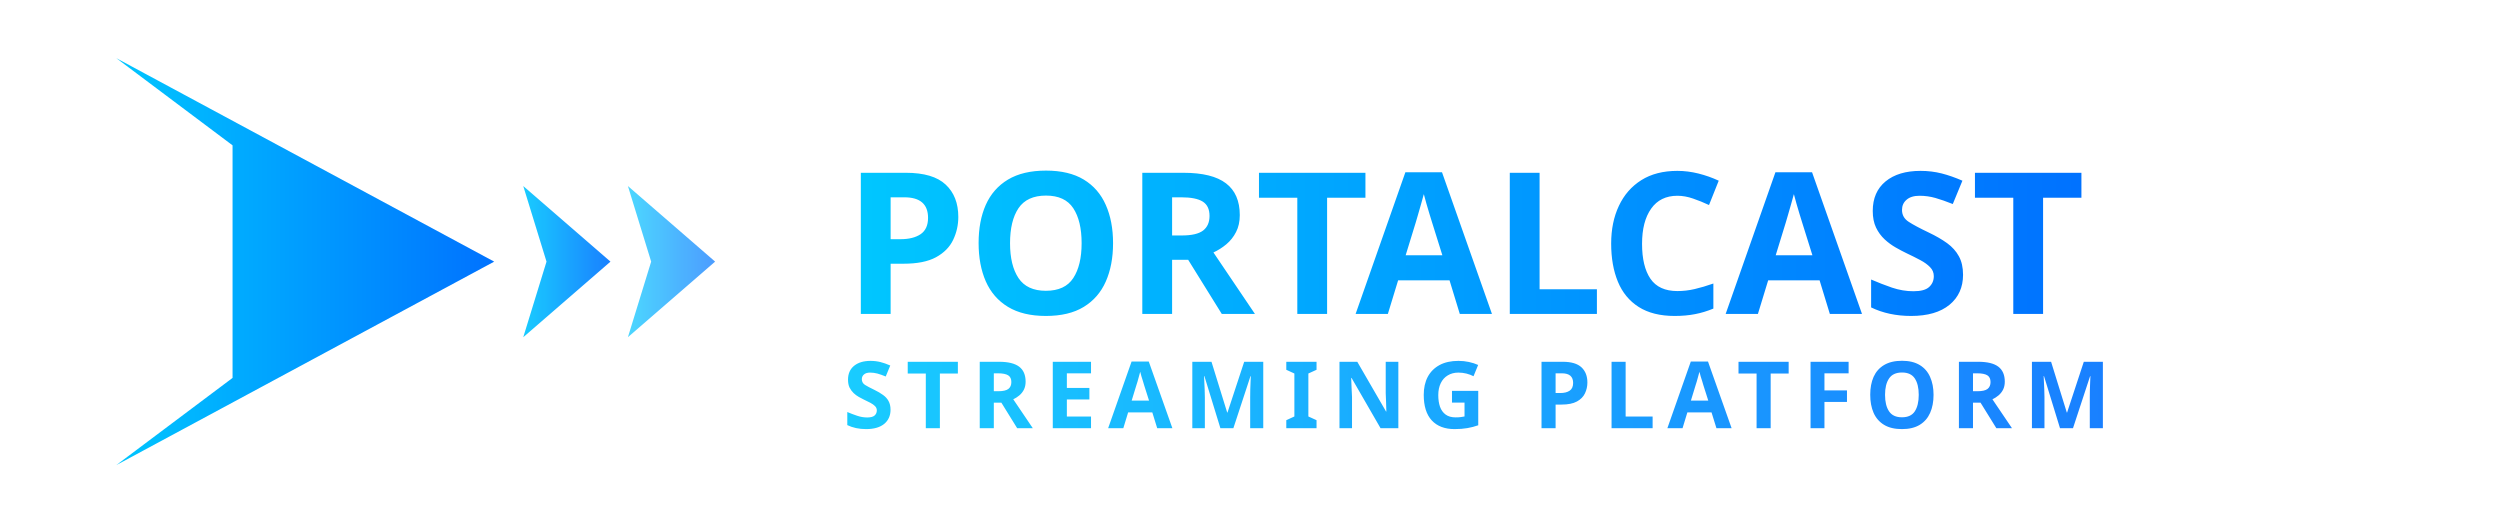
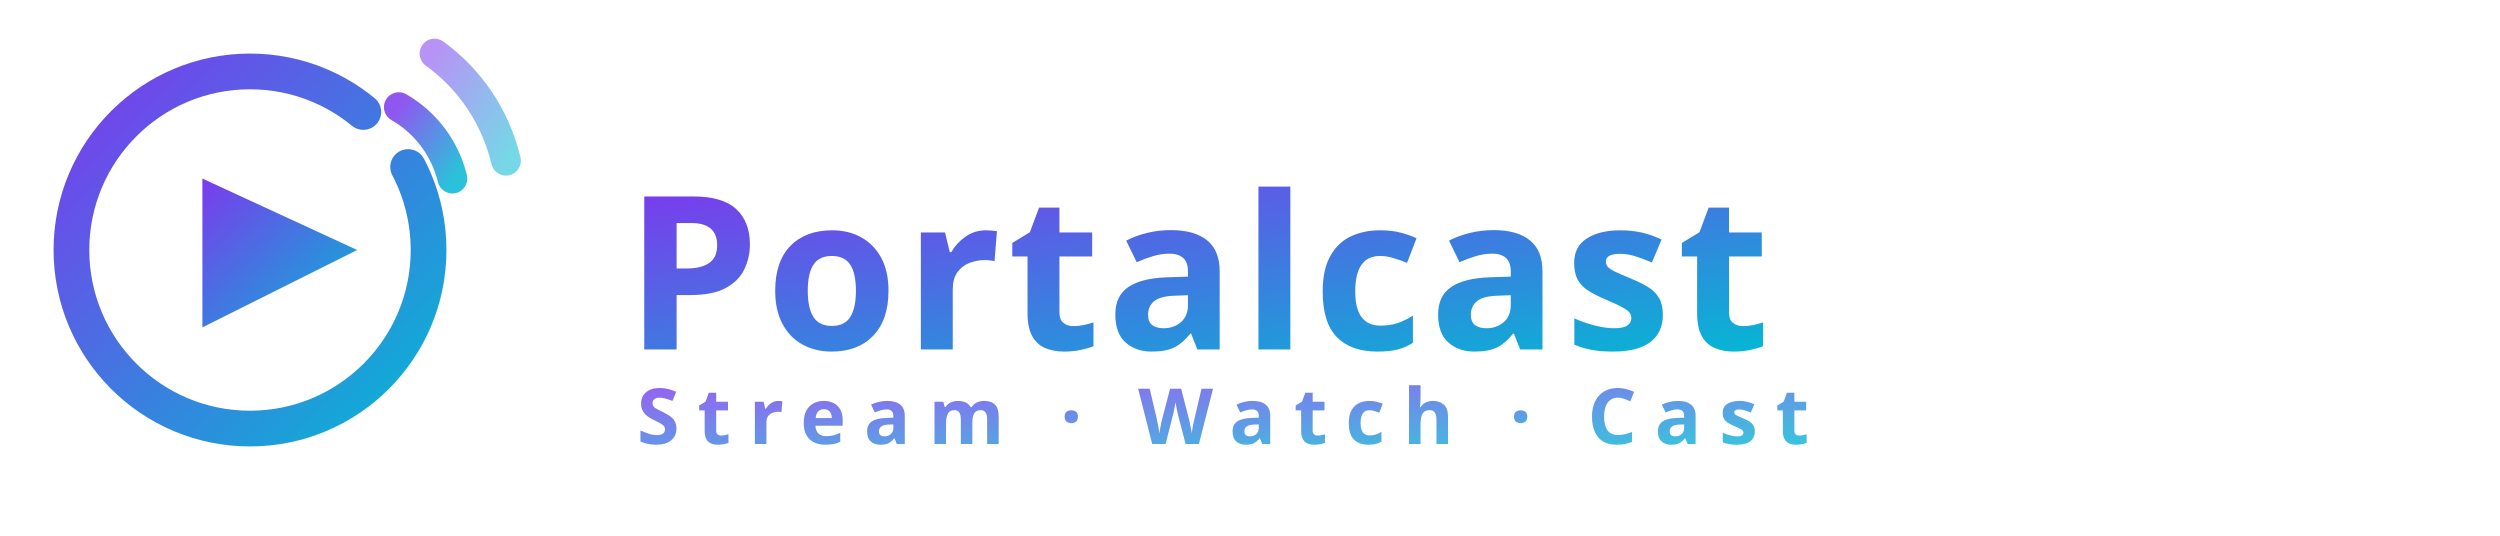
- <svg xmlns="http://www.w3.org/2000/svg" width="100%" height="100%" viewBox="0 0 430 90">
+ <svg xmlns="http://www.w3.org/2000/svg" width="100%" height="100%" viewBox="0 0 420 90">
  <defs>
-     <linearGradient id="logoGradient" x1="0%" y1="50%" x2="100%" y2="50%">
-       <stop offset="0%" style="stop-color:#00C6FF;" />
-       <stop offset="100%" style="stop-color:#0072FF;" />
+     <linearGradient id="pcGradient" x1="0%" y1="0%" x2="100%" y2="100%">
+       <stop offset="0%" style="stop-color:#7C3AED;" />
+       <stop offset="100%" style="stop-color:#06B6D4;" />
    </linearGradient>
  </defs>
-   <g id="icon" fill="url(#logoGradient)">
-     <path d="M20 10 L 85 45 L 20 80 L 40 65 L 40 25 Z" />
-     <g>
-       <path d="M90 32 L 105 45 L 90 58 L 94 45 Z" opacity="0.9" />
-       <path d="M108 32 L 123 45 L 108 58 L 112 45 Z" opacity="0.7" />
-     </g>
+   <g transform="translate(0, -3)">
+     <circle cx="42" cy="45" r="30" fill="none" stroke="url(#pcGradient)" stroke-width="6" stroke-linecap="round" stroke-dasharray="162 12" />
+     <path d="M34 33 L60 45 L34 58 Z" fill="url(#pcGradient)" />
+     <path d="M67 21 A 19 19 0 0 1 76 33" fill="none" stroke="url(#pcGradient)" stroke-width="5" stroke-linecap="round" opacity="0.85" />
+     <path d="M73 12 A 31 31 0 0 1 85 30" fill="none" stroke="url(#pcGradient)" stroke-width="5" stroke-linecap="round" opacity="0.55" />
  </g>
-   <g id="text-group" transform="translate(145, 0)">
-     <text x="0" y="42" fill="url(#logoGradient)" style="font-family: 'Montserrat', sans-serif; font-size: 34px; font-weight: 800; text-transform: uppercase; letter-spacing: 0px; dominant-baseline: middle;">
-             PORTALCAST
+   <g id="text-group" transform="translate(105, 0)">
+     <text x="0" y="46" fill="url(#pcGradient)" style="font-family: 'Montserrat', sans-serif; font-size: 36px; font-weight: 800; letter-spacing: 1px; dominant-baseline: middle;">
+             Portalcast
        </text>
-     <text x="0" y="68" fill="url(#logoGradient)" style="font-family: 'Montserrat', sans-serif; font-size: 16px; font-weight: 600; text-transform: uppercase; letter-spacing: 2px; dominant-baseline: middle; opacity: 0.9;">
-             STREAMING PLATFORM
+     <text x="2" y="70" fill="url(#pcGradient)" style="font-family: 'Montserrat', sans-serif; font-size: 13px; font-weight: 600; text-transform: uppercase; letter-spacing: 3px; dominant-baseline: middle; opacity: 0.8;">
+             Stream · Watch · Cast
        </text>
  </g>
</svg>
